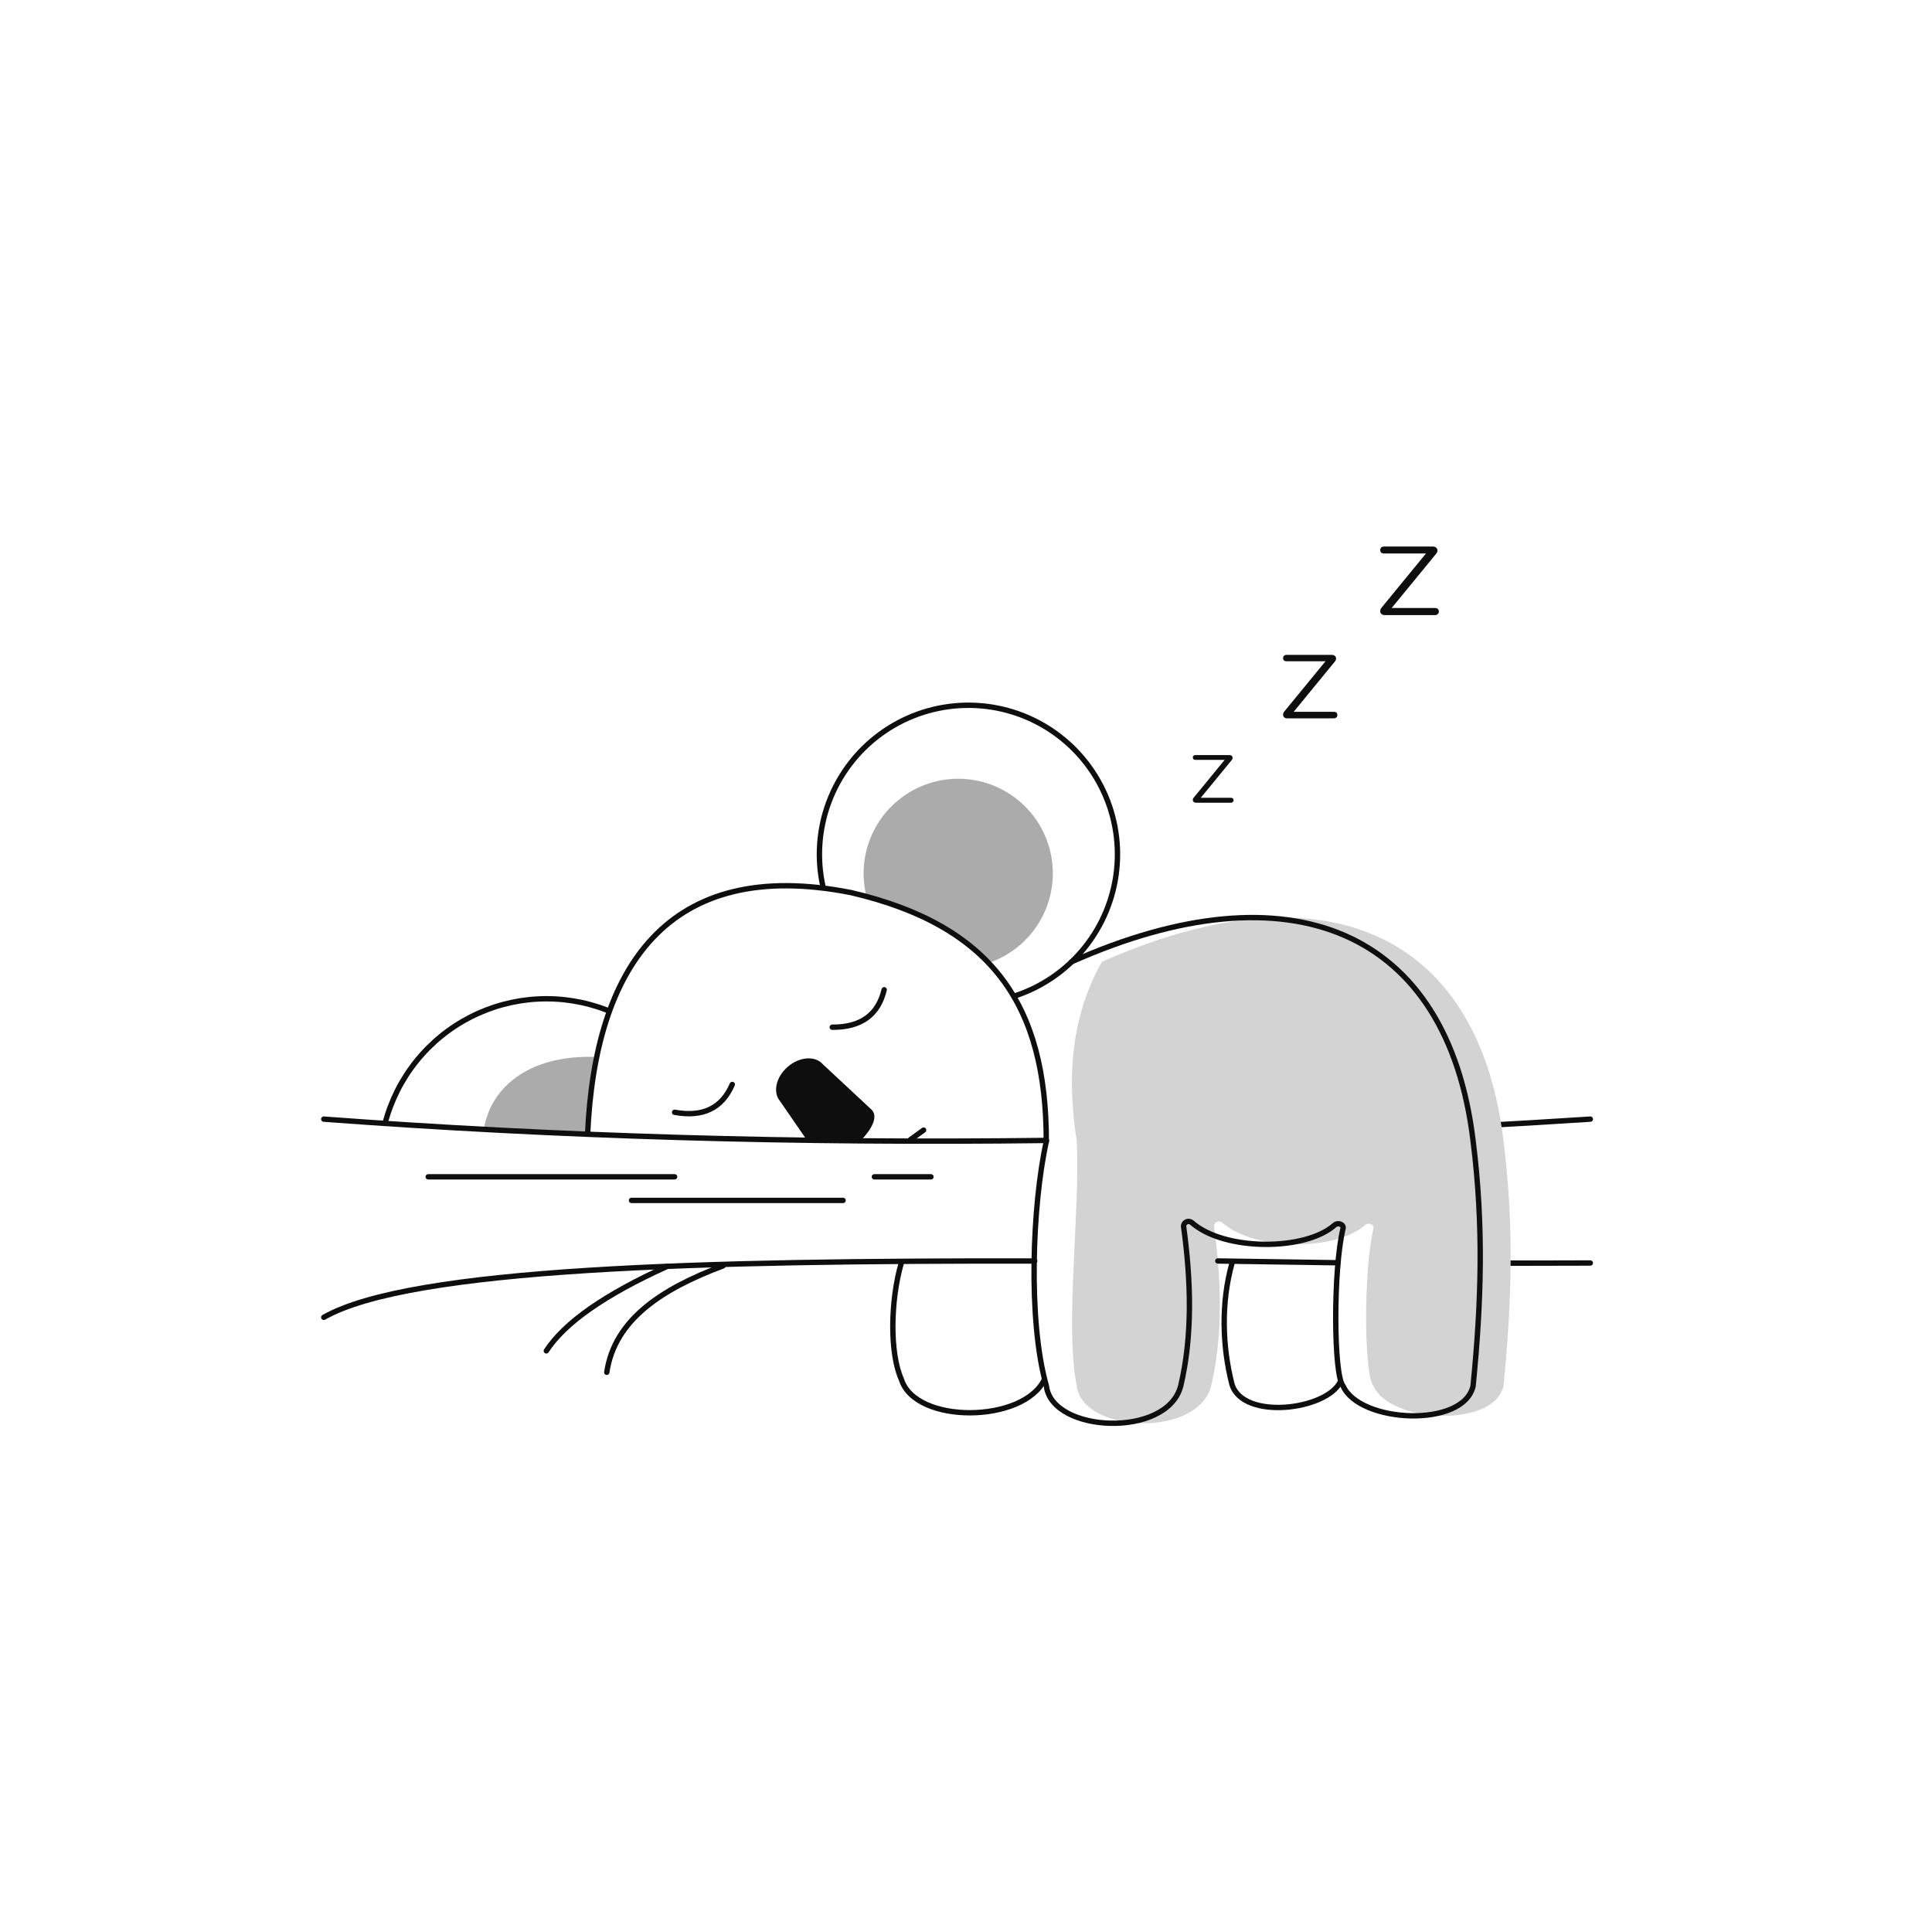
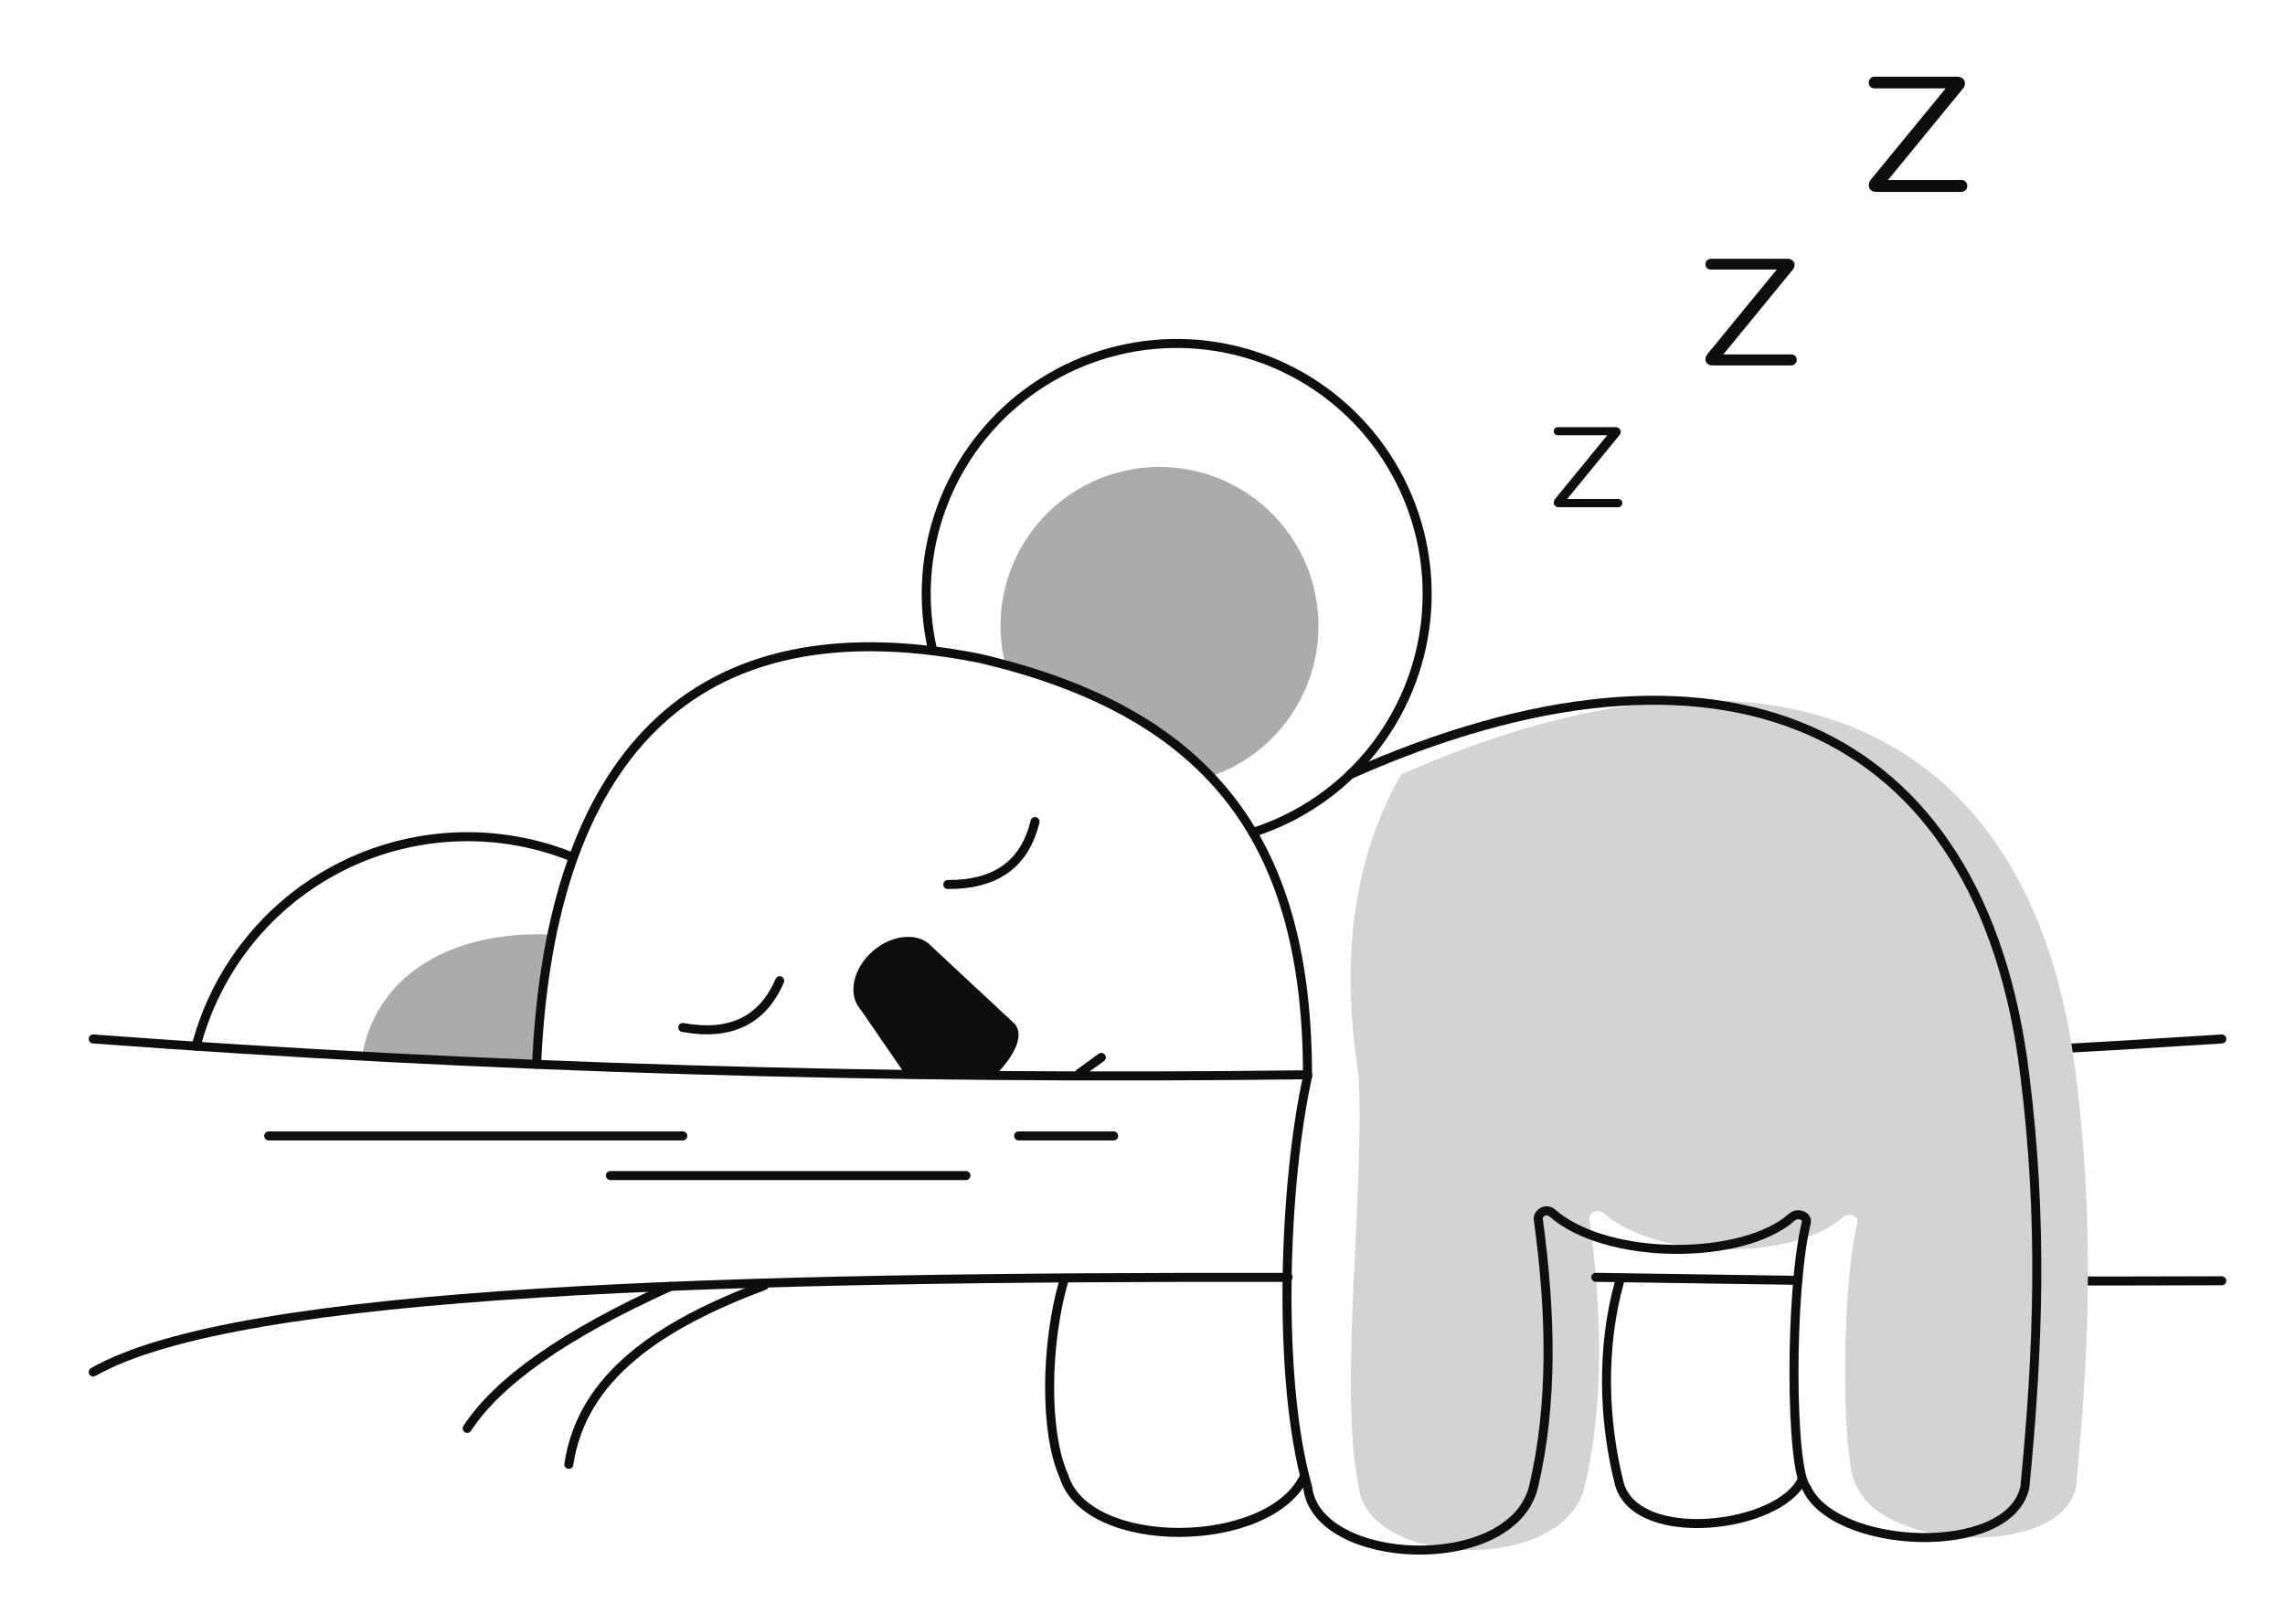
- <svg xmlns="http://www.w3.org/2000/svg" width="1080" height="1080" viewBox="0 0 1080 1080" fill="none">
+ <svg xmlns="http://www.w3.org/2000/svg" width="760" height="540" viewBox="150 280 760 540" fill="none">
  <path d="M823.7 629.49C845.367 628.317 867.13 627.02 888.99 625.6" stroke="#0E0E0E" stroke-width="3" stroke-linecap="round" stroke-linejoin="round" />
  <path d="M270.59 630.37C275.37 605.51 297.8 590.76 329.32 590.76C330.653 590.76 331.957 590.787 333.23 590.84L328.48 633.63L270.59 630.37Z" fill="#ABABAB" />
  <path d="M181 625.6C311 635.293 445.63 639.263 584.89 637.51" stroke="#0E0E0E" stroke-width="3" stroke-linecap="round" stroke-linejoin="round" />
  <path d="M827.45 706.11C848.26 706.11 868.82 706.11 888.98 706.03" stroke="#0E0E0E" stroke-width="3" stroke-linecap="round" stroke-linejoin="round" />
  <path d="M181 736.4C229.46 708.72 393.36 704.65 578.41 704.9" stroke="#0E0E0E" stroke-width="3" stroke-linecap="round" stroke-linejoin="round" />
  <path d="M373 707.89C338.16 723.643 315.627 739.393 305.4 755.14" stroke="#0E0E0E" stroke-width="3" stroke-linecap="round" stroke-linejoin="round" />
  <path d="M404.2 707.61C369.93 720.47 343.56 737.61 339.2 767.11" stroke="#0E0E0E" stroke-width="3" stroke-linecap="round" stroke-linejoin="round" />
  <path d="M552.71 538.26C562.413 534.954 570.946 528.899 577.27 520.832C583.595 512.764 587.438 503.033 588.333 492.822C589.227 482.61 587.135 472.359 582.31 463.315C577.484 454.271 570.135 446.824 561.155 441.881C552.175 436.938 541.951 434.711 531.729 435.472C521.507 436.233 511.726 439.949 503.577 446.167C495.427 452.385 489.261 460.838 485.828 470.496C482.395 480.155 481.843 490.603 484.24 500.57C512.9 509.66 537.72 521 552.71 538.26Z" fill="#ABABAB" />
  <path d="M328.48 634C332.57 541.4 372.72 478.56 475.88 499C554.71 517.43 584.88 562 584.88 637.86" stroke="#0E0E0E" stroke-width="3" stroke-linecap="round" stroke-linejoin="round" />
  <path d="M460.08 495.79C456.544 480.027 457.667 463.577 463.312 448.441C468.958 433.305 478.882 420.137 491.876 410.54C504.871 400.943 520.375 395.331 536.502 394.387C552.629 393.443 568.682 397.208 582.707 405.224C596.733 413.24 608.125 425.16 615.498 439.534C622.87 453.908 625.905 470.115 624.232 486.182C622.559 502.25 616.25 517.484 606.075 530.031C595.899 542.578 582.296 551.896 566.92 556.85" stroke="#0E0E0E" stroke-width="3" stroke-linecap="round" stroke-linejoin="round" />
  <path d="M215.23 628C218.555 615.278 224.533 603.403 232.771 593.153C241.009 582.904 251.321 574.513 263.03 568.53C274.739 562.546 287.582 559.107 300.714 558.436C313.846 557.766 326.972 559.88 339.23 564.64" stroke="#0E0E0E" stroke-width="3" stroke-linecap="round" stroke-linejoin="round" />
  <path d="M616 537.66C738.34 483.2 826.26 519.61 840.47 637.75C846.47 685.67 845.04 728.28 840.47 774.75C835.25 798.4 777 795.62 767.78 774.75C762.46 768.88 762.18 709.75 767.78 686.69C768.33 684.42 764.85 683.21 763.06 684.81C746.88 699.31 701.53 699.51 683.25 683.46C682.858 683.116 682.377 682.888 681.863 682.803C681.348 682.717 680.82 682.777 680.337 682.975C679.855 683.174 679.438 683.503 679.132 683.927C678.827 684.35 678.646 684.85 678.61 685.37C682.89 716.67 683.61 746.86 677.03 774.76C669.52 804.01 605.03 801.12 601.94 774.76C595.15 741.76 603.79 679.21 601.94 637.94C595.46 597.83 600.63 564.6 616 537.66Z" fill="#D3D3D3" />
  <path d="M599 537.66C721.34 483.2 809.26 519.61 823.47 637.75C829.47 685.67 828.04 728.28 823.47 774.75C818.25 798.4 760 795.62 750.78 774.75C745.46 768.88 745.18 709.75 750.78 686.69C751.33 684.42 747.85 683.21 746.06 684.81C729.88 699.31 684.53 699.51 666.25 683.46C665.858 683.116 665.377 682.888 664.863 682.803C664.348 682.717 663.82 682.777 663.337 682.975C662.855 683.174 662.437 683.503 662.132 683.927C661.827 684.35 661.646 684.85 661.61 685.37C665.89 716.67 666.61 746.86 660.03 774.76C652.52 804.01 588.03 801.12 584.94 774.76C574.55 738.31 577.08 673.19 584.94 637.94" stroke="#0E0E0E" stroke-width="3" stroke-linecap="round" stroke-linejoin="round" />
  <path d="M503.87 705.89C497.73 727.08 497.3 756.44 503.87 771.06C511.68 796.32 572.36 795.63 583.87 771.06" stroke="#0E0E0E" stroke-width="3" stroke-linecap="round" stroke-linejoin="round" />
  <path d="M688.66 706.31C682.52 728.31 683.26 752.64 688.66 773.8C694.72 794.11 741.72 788.28 749.3 772.33" stroke="#0E0E0E" stroke-width="3" stroke-linecap="round" stroke-linejoin="round" />
  <path d="M494.25 553.29C490.917 567.337 481.25 574.313 465.25 574.22" stroke="#0E0E0E" stroke-width="3" stroke-linecap="round" stroke-linejoin="round" />
  <path d="M409.34 606.22C403.64 619.48 392.897 624.667 377.11 621.78" stroke="#0E0E0E" stroke-width="3" stroke-linecap="round" stroke-linejoin="round" />
  <path d="M450.67 636.78L436.12 615.65C431.86 610.74 433.74 602.07 440.31 596.37C446.87 590.67 455.72 590.02 459.98 594.93L487.46 620.55C491.02 624.65 486.86 631.62 481.57 637.13" fill="#0E0E0E" />
  <path d="M516.31 631.74L508.95 637.06" stroke="#0E0E0E" stroke-width="3" stroke-linecap="round" stroke-linejoin="round" />
  <path d="M239.38 657.85H377.11" stroke="#0E0E0E" stroke-width="3" stroke-linecap="round" stroke-linejoin="round" />
  <path d="M353.02 671.04H471.27" stroke="#0E0E0E" stroke-width="3" stroke-linecap="round" stroke-linejoin="round" />
  <path d="M488.79 657.85H520.41" stroke="#0E0E0E" stroke-width="3" stroke-linecap="round" stroke-linejoin="round" />
  <path d="M688.105 445.974C688.581 445.974 688.947 446.102 689.204 446.358C689.46 446.615 689.588 446.944 689.588 447.347C689.588 447.75 689.442 448.079 689.149 448.336C688.892 448.592 688.545 448.72 688.105 448.72H668.554C668.005 448.72 667.565 448.574 667.236 448.281C666.943 447.988 666.796 447.622 666.796 447.182C666.796 446.67 666.979 446.212 667.346 445.809L684.59 424.775H668.224C667.785 424.775 667.437 424.665 667.181 424.445C666.924 424.189 666.796 423.86 666.796 423.457C666.796 423.054 666.924 422.725 667.181 422.468C667.437 422.212 667.785 422.084 668.224 422.084H687.227C687.776 422.084 688.215 422.23 688.545 422.523C688.874 422.816 689.039 423.182 689.039 423.622C689.039 424.098 688.856 424.537 688.49 424.94L671.245 445.974H688.105Z" fill="#0E0E0E" />
  <path d="M745.633 397.893C746.267 397.893 746.754 398.064 747.096 398.405C747.437 398.746 747.608 399.185 747.608 399.721C747.608 400.258 747.413 400.697 747.023 401.038C746.681 401.379 746.218 401.55 745.633 401.55H719.595C718.864 401.55 718.279 401.355 717.84 400.965C717.45 400.575 717.255 400.087 717.255 399.502C717.255 398.819 717.498 398.21 717.986 397.674L740.952 369.661H719.156C718.571 369.661 718.108 369.515 717.767 369.222C717.425 368.881 717.255 368.442 717.255 367.906C717.255 367.369 717.425 366.93 717.767 366.589C718.108 366.248 718.571 366.077 719.156 366.077H744.463C745.194 366.077 745.779 366.272 746.218 366.662C746.657 367.052 746.876 367.54 746.876 368.125C746.876 368.759 746.632 369.344 746.145 369.88L723.179 397.893H745.633Z" fill="#0E0E0E" />
  <path d="M802.206 339.88C802.891 339.88 803.417 340.064 803.786 340.433C804.155 340.802 804.339 341.276 804.339 341.855C804.339 342.434 804.128 342.908 803.707 343.277C803.338 343.646 802.838 343.83 802.206 343.83H774.082C773.292 343.83 772.66 343.619 772.186 343.198C771.765 342.777 771.554 342.25 771.554 341.618C771.554 340.881 771.817 340.222 772.344 339.643L797.15 309.386H773.608C772.976 309.386 772.476 309.228 772.107 308.912C771.738 308.543 771.554 308.069 771.554 307.49C771.554 306.911 771.738 306.437 772.107 306.068C772.476 305.699 772.976 305.515 773.608 305.515H800.942C801.732 305.515 802.364 305.726 802.838 306.147C803.312 306.568 803.549 307.095 803.549 307.727C803.549 308.412 803.286 309.044 802.759 309.623L777.953 339.88H802.206Z" fill="#0E0E0E" />
  <path d="M680.77 704.89L747.94 705.89" stroke="#0E0E0E" stroke-width="3" stroke-linecap="round" stroke-linejoin="round" />
</svg>
